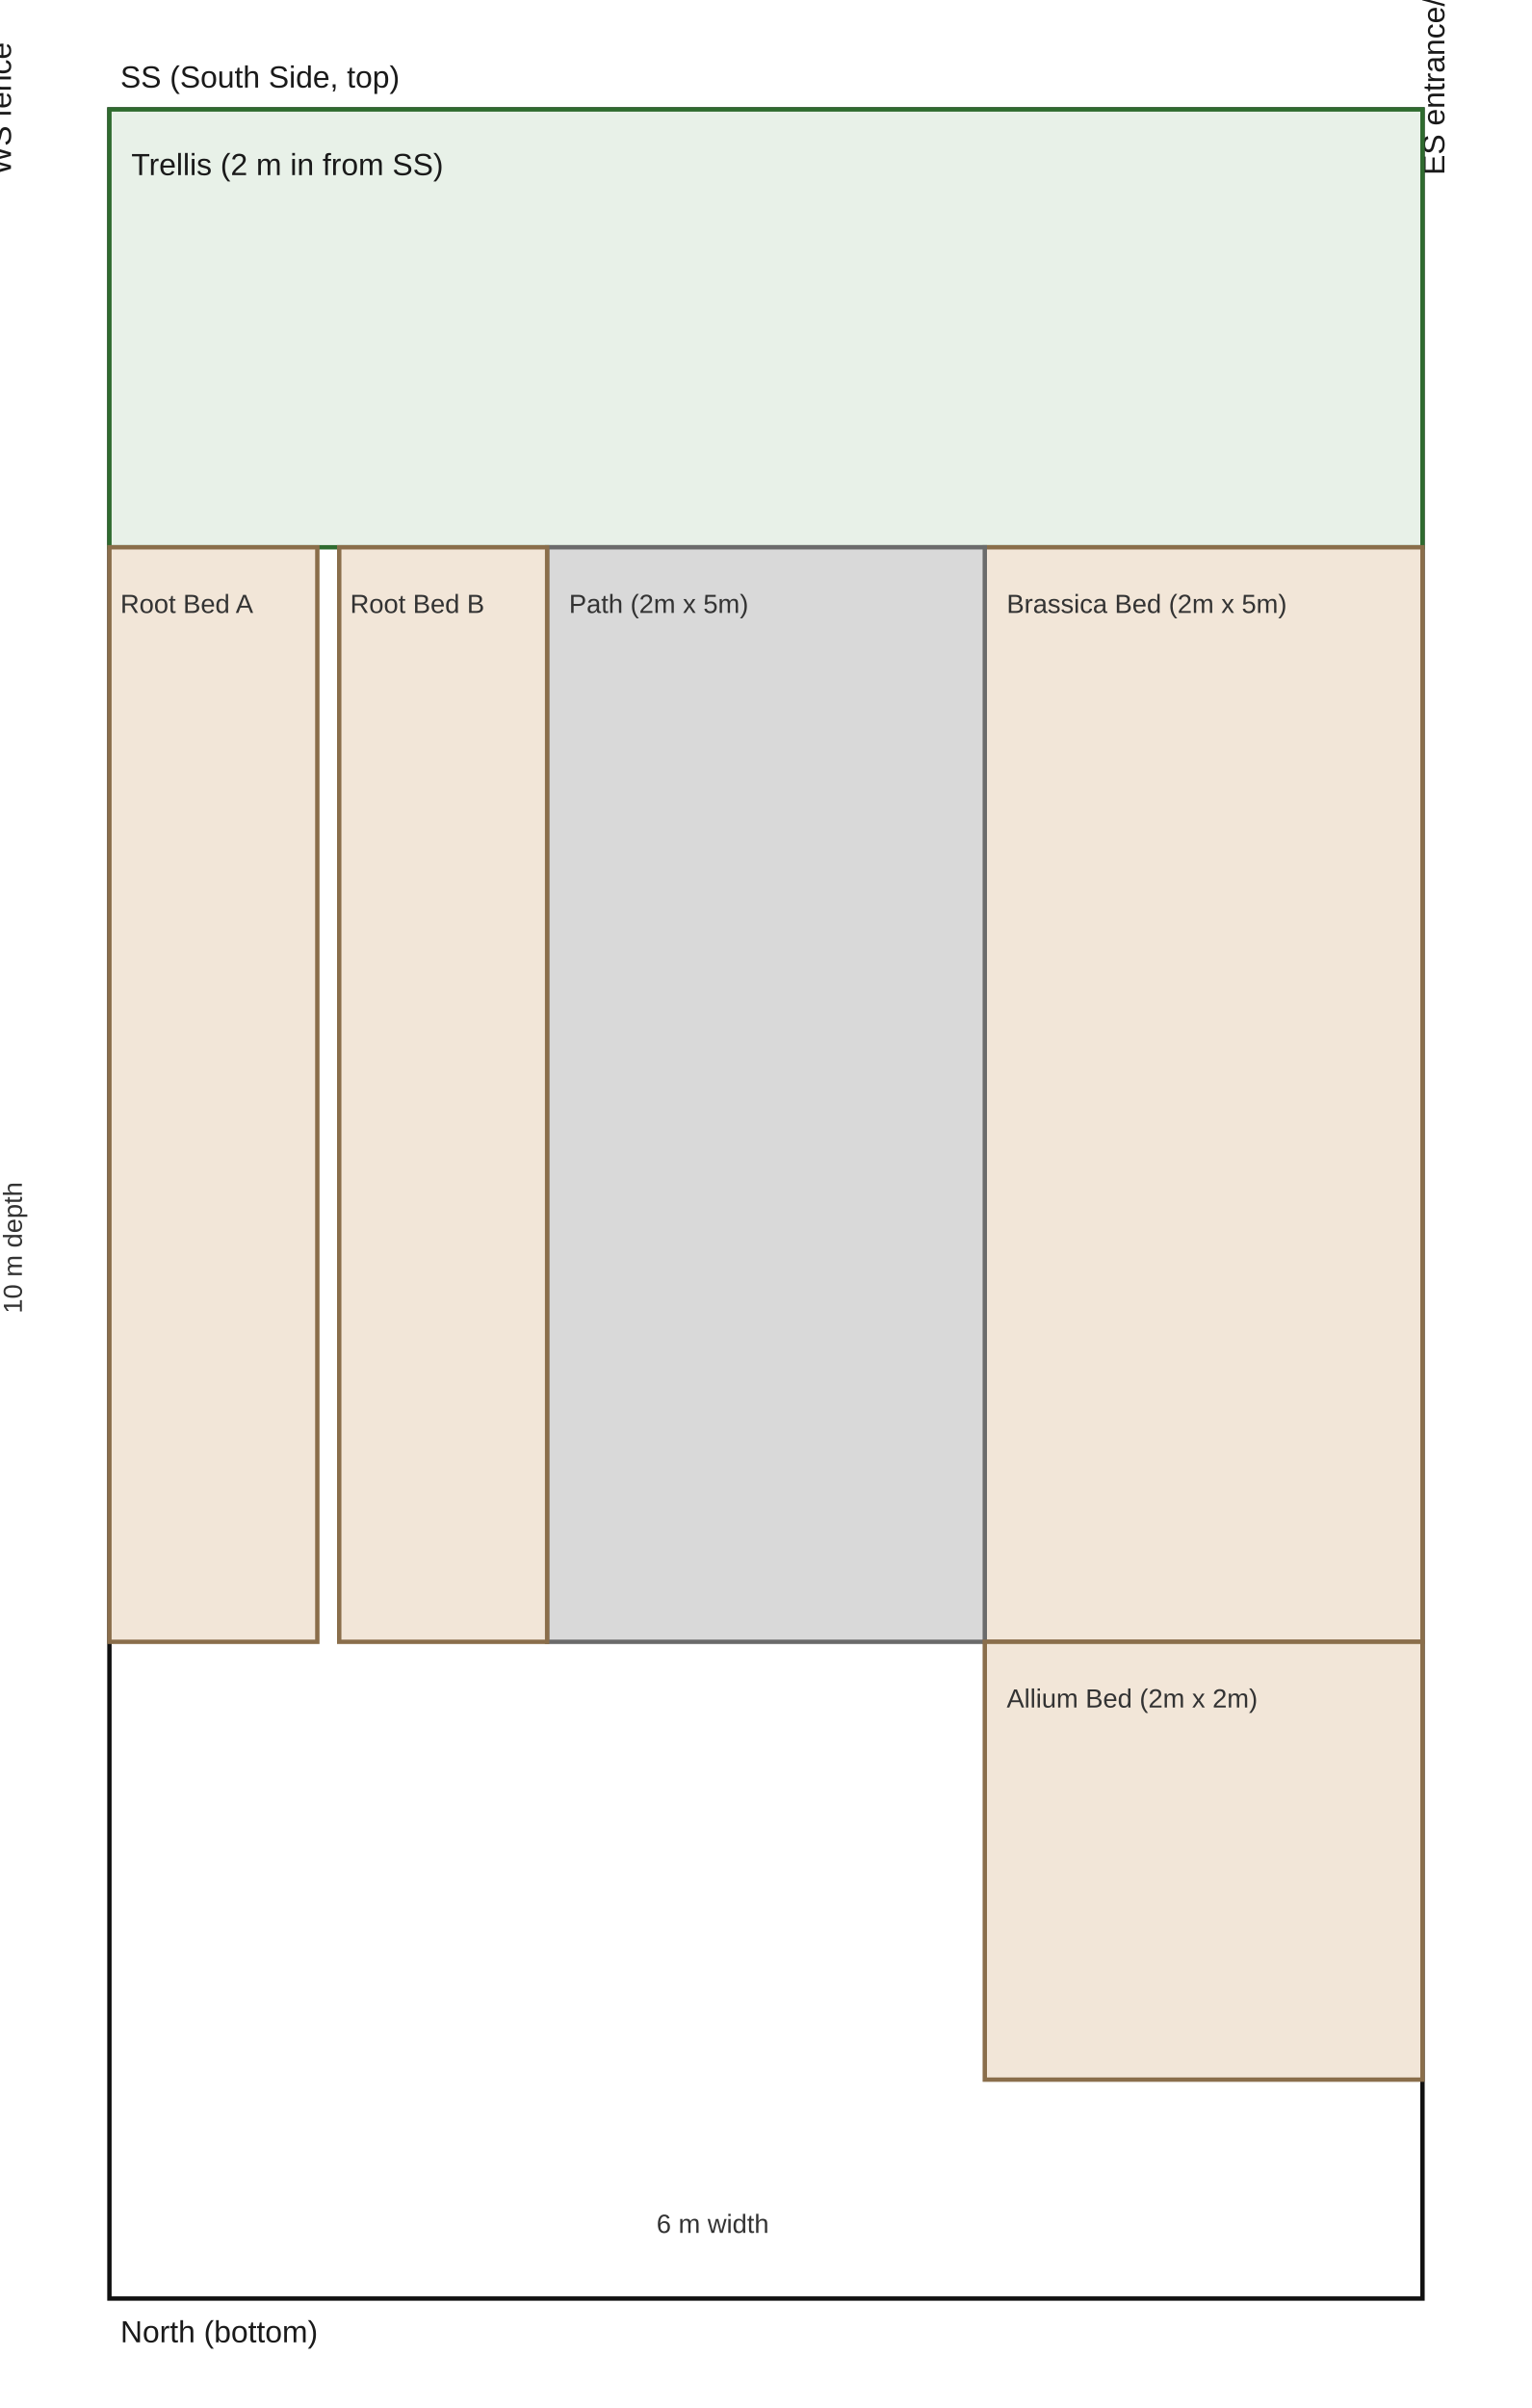
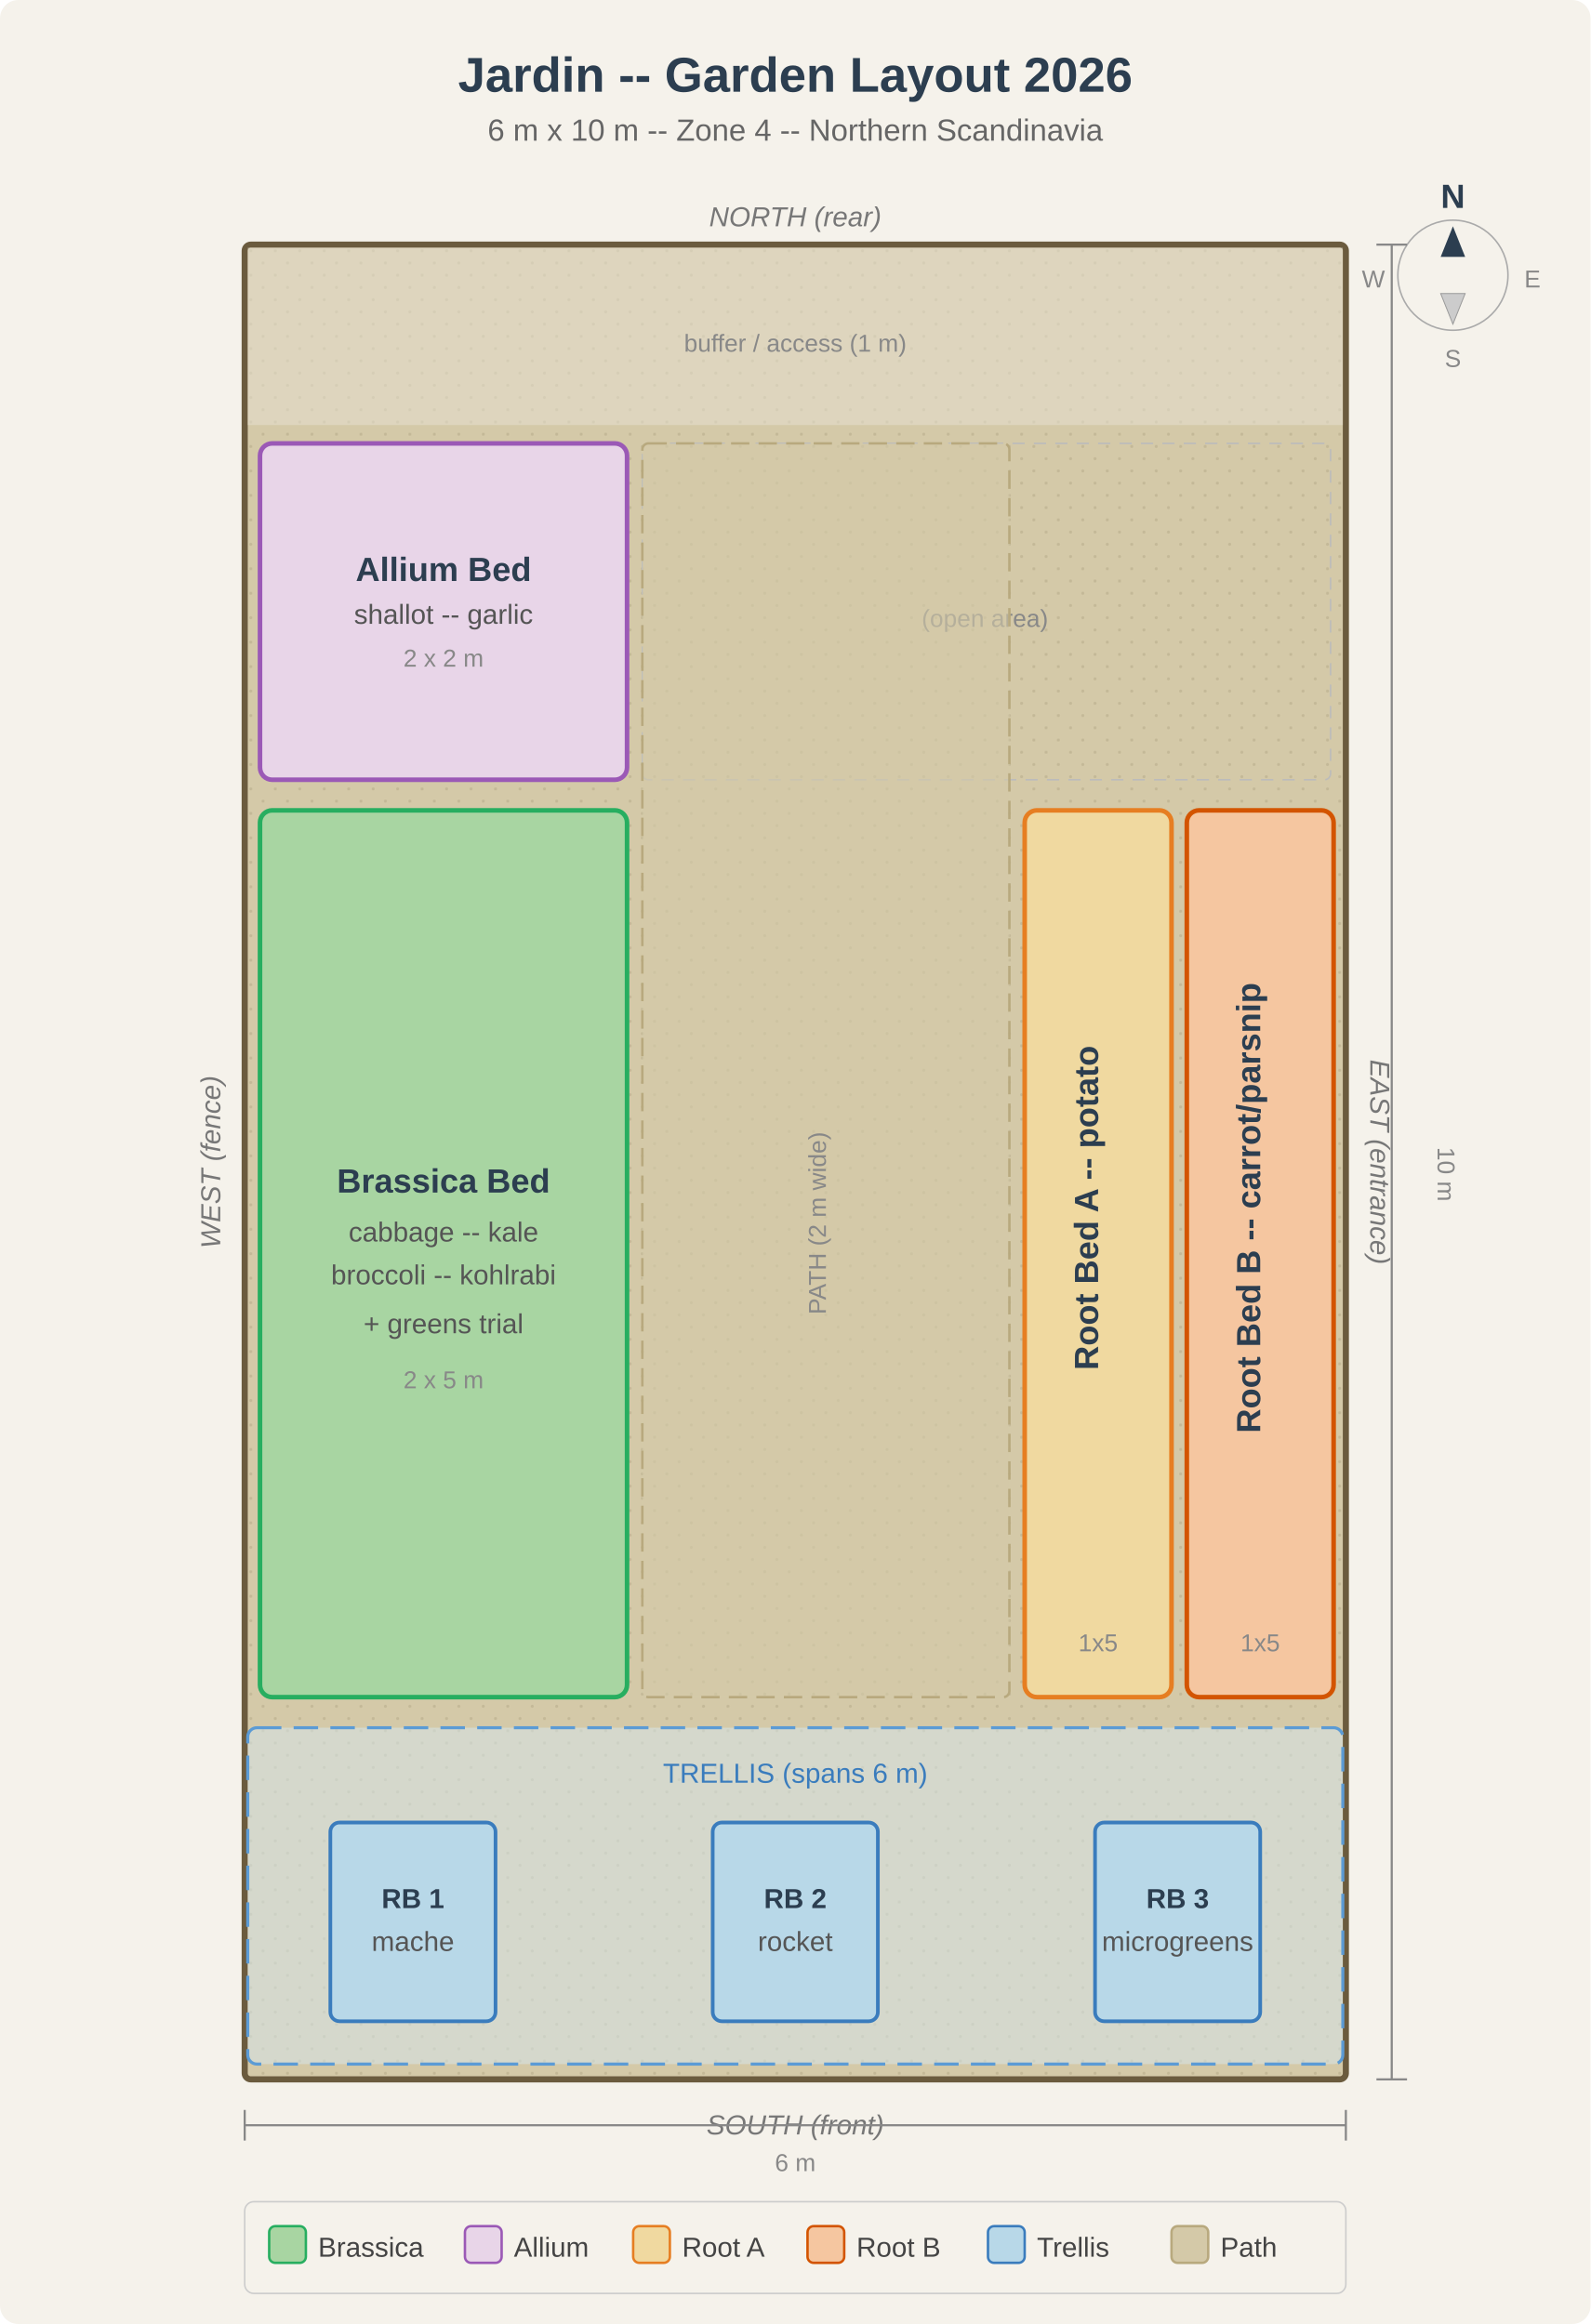
- <svg xmlns="http://www.w3.org/2000/svg" width="700" height="1100" viewBox="0 0 700 1100">
-   <style>
-     .label { font: 14px Arial, sans-serif; fill: #1a1a1a; }
-     .small { font: 12px Arial, sans-serif; fill: #333; }
-     .frame { fill: none; stroke: #111; stroke-width: 2; }
-     .trellis { fill: #e8f1e8; stroke: #2f6b2f; stroke-width: 2; }
-     .bed { fill: #f2e6d8; stroke: #8a6e4b; stroke-width: 2; }
-     .path { fill: #d9d9d9; stroke: #6b6b6b; stroke-width: 2; }
-   </style>
-   <rect x="50" y="50" width="600" height="1000" class="frame" />
-   <text x="55" y="40" class="label">SS (South Side, top)</text>
-   <text x="55" y="1070" class="label">North (bottom)</text>
-   <text x="5" y="80" class="label" transform="rotate(-90, 5, 80)">WS fence</text>
-   <text x="660" y="80" class="label" transform="rotate(-90, 660, 80)">ES entrance/open</text>
-   <rect x="50" y="50" width="600" height="200" class="trellis" />
-   <text x="60" y="80" class="label">Trellis (2 m in from SS)</text>
-   <rect x="450" y="250" width="200" height="500" class="bed" />
-   <text x="460" y="280" class="small">Brassica Bed (2m x 5m)</text>
-   <rect x="250" y="250" width="200" height="500" class="path" />
-   <text x="260" y="280" class="small">Path (2m x 5m)</text>
-   <rect x="50" y="250" width="95" height="500" class="bed" />
-   <text x="55" y="280" class="small">Root Bed A</text>
-   <rect x="155" y="250" width="95" height="500" class="bed" />
-   <text x="160" y="280" class="small">Root Bed B</text>
-   <rect x="450" y="750" width="200" height="200" class="bed" />
-   <text x="460" y="780" class="small">Allium Bed (2m x 2m)</text>
-   <text x="300" y="1020" class="small">6 m width</text>
-   <text x="10" y="600" class="small" transform="rotate(-90, 10, 600)">10 m depth</text>
+ <svg xmlns="http://www.w3.org/2000/svg" viewBox="0 0 520 760" width="520" height="760" font-family="'Segoe UI', Arial, sans-serif">
+   <defs>
+     <style>
+       .bed-label { font-size: 11px; font-weight: 600; fill: #2c3e50; }
+       .bed-sub { font-size: 9px; fill: #555; }
+       .dim-text { font-size: 8px; fill: #888; }
+       .zone-label { font-size: 9px; fill: #777; font-style: italic; }
+       .title { font-size: 16px; font-weight: 700; fill: #2c3e50; }
+       .subtitle { font-size: 10px; fill: #666; }
+       .compass { font-size: 11px; font-weight: 700; fill: #2c3e50; }
+       .legend-text { font-size: 9px; fill: #444; }
+     </style>
+     <pattern id="path-pattern" x="0" y="0" width="8" height="8" patternUnits="userSpaceOnUse">
+       <rect width="8" height="8" fill="#d4c9a8" />
+       <circle cx="2" cy="2" r="0.5" fill="#c4b998" />
+       <circle cx="6" cy="6" r="0.5" fill="#c4b998" />
+     </pattern>
+   </defs>
+   <rect width="520" height="760" fill="#f5f2eb" rx="6" />
+   <text x="260" y="30" text-anchor="middle" class="title">Jardin -- Garden Layout 2026</text>
+   <text x="260" y="46" text-anchor="middle" class="subtitle">6 m x 10 m -- Zone 4 -- Northern Scandinavia</text>
+   <g transform="translate(475, 90)">
+     <circle cx="0" cy="0" r="18" fill="none" stroke="#aaa" stroke-width="0.5" />
+     <text x="0" y="-22" text-anchor="middle" class="compass">N</text>
+     <polygon points="0,-16 -4,-6 4,-6" fill="#2c3e50" />
+     <polygon points="0,16 -4,6 4,6" fill="#ccc" stroke="#999" stroke-width="0.3" />
+     <text x="0" y="30" text-anchor="middle" class="dim-text">S</text>
+     <text x="-26" y="4" text-anchor="middle" class="dim-text">W</text>
+     <text x="26" y="4" text-anchor="middle" class="dim-text">E</text>
+   </g>
+   <rect x="80" y="80" width="360" height="600" fill="url(#path-pattern)" stroke="#6b5b3e" stroke-width="2" rx="2" />
+   <text x="260" y="74" text-anchor="middle" class="zone-label">NORTH (rear)</text>
+   <text x="260" y="698" text-anchor="middle" class="zone-label">SOUTH (front)</text>
+   <text x="72" y="380" text-anchor="middle" class="zone-label" transform="rotate(-90, 72, 380)">WEST (fence)</text>
+   <text x="448" y="380" text-anchor="middle" class="zone-label" transform="rotate(90, 448, 380)">EAST (entrance)</text>
+   <rect x="81" y="81" width="358" height="58" fill="#e8e2d4" fill-opacity="0.5" />
+   <text x="260" y="115" text-anchor="middle" class="dim-text">buffer / access (1 m)</text>
+   <rect x="85" y="145" width="120" height="110" fill="#e8d5e8" stroke="#9b59b6" stroke-width="1.5" rx="4" />
+   <text x="145" y="190" text-anchor="middle" class="bed-label">Allium Bed</text>
+   <text x="145" y="204" text-anchor="middle" class="bed-sub">shallot -- garlic</text>
+   <text x="145" y="218" text-anchor="middle" class="dim-text">2 x 2 m</text>
+   <rect x="210" y="145" width="225" height="110" fill="none" stroke="#bbb" stroke-width="0.5" stroke-dasharray="4,3" rx="2" />
+   <text x="322" y="205" text-anchor="middle" class="dim-text">(open area)</text>
+   <rect x="85" y="265" width="120" height="290" fill="#a8d5a2" stroke="#27ae60" stroke-width="1.5" rx="4" />
+   <text x="145" y="390" text-anchor="middle" class="bed-label">Brassica Bed</text>
+   <text x="145" y="406" text-anchor="middle" class="bed-sub">cabbage -- kale</text>
+   <text x="145" y="420" text-anchor="middle" class="bed-sub">broccoli -- kohlrabi</text>
+   <text x="145" y="436" text-anchor="middle" class="bed-sub">+ greens trial</text>
+   <text x="145" y="454" text-anchor="middle" class="dim-text">2 x 5 m</text>
+   <rect x="210" y="145" width="120" height="410" fill="#d4c9a8" fill-opacity="0.6" stroke="#b8a97e" stroke-width="0.8" stroke-dasharray="6,3" rx="2" />
+   <text x="270" y="400" text-anchor="middle" class="dim-text" transform="rotate(-90, 270, 400)">PATH (2 m wide)</text>
+   <rect x="335" y="265" width="48" height="290" fill="#f0d9a0" stroke="#e67e22" stroke-width="1.5" rx="4" />
+   <text x="359" y="395" text-anchor="middle" class="bed-label" transform="rotate(-90, 359, 395)">Root Bed A -- potato</text>
+   <text x="359" y="540" text-anchor="middle" class="dim-text">1x5</text>
+   <rect x="388" y="265" width="48" height="290" fill="#f5c6a0" stroke="#d35400" stroke-width="1.5" rx="4" />
+   <text x="412" y="395" text-anchor="middle" class="bed-label" transform="rotate(-90, 412, 395)">Root Bed B -- carrot/parsnip</text>
+   <text x="412" y="540" text-anchor="middle" class="dim-text">1x5</text>
+   <rect x="81" y="565" width="358" height="110" fill="#d6e8f0" fill-opacity="0.5" stroke="#5b9bd5" stroke-width="1" stroke-dasharray="8,4" rx="3" />
+   <text x="260" y="583" text-anchor="middle" class="bed-sub" style="fill:#3a7cbd;">TRELLIS (spans 6 m)</text>
+   <rect x="108" y="596" width="54" height="65" fill="#b8d8e8" stroke="#3a7cbd" stroke-width="1.2" rx="3" />
+   <text x="135" y="624" text-anchor="middle" class="bed-label" style="font-size:9px;">RB 1</text>
+   <text x="135" y="638" text-anchor="middle" class="bed-sub">mache</text>
+   <rect x="233" y="596" width="54" height="65" fill="#b8d8e8" stroke="#3a7cbd" stroke-width="1.2" rx="3" />
+   <text x="260" y="624" text-anchor="middle" class="bed-label" style="font-size:9px;">RB 2</text>
+   <text x="260" y="638" text-anchor="middle" class="bed-sub">rocket</text>
+   <rect x="358" y="596" width="54" height="65" fill="#b8d8e8" stroke="#3a7cbd" stroke-width="1.2" rx="3" />
+   <text x="385" y="624" text-anchor="middle" class="bed-label" style="font-size:9px;">RB 3</text>
+   <text x="385" y="638" text-anchor="middle" class="bed-sub">microgreens</text>
+   <line x1="80" y1="695" x2="440" y2="695" stroke="#888" stroke-width="0.7" />
+   <line x1="80" y1="690" x2="80" y2="700" stroke="#888" stroke-width="0.7" />
+   <line x1="440" y1="690" x2="440" y2="700" stroke="#888" stroke-width="0.7" />
+   <text x="260" y="710" text-anchor="middle" class="dim-text">6 m</text>
+   <line x1="455" y1="80" x2="455" y2="680" stroke="#888" stroke-width="0.7" />
+   <line x1="450" y1="80" x2="460" y2="80" stroke="#888" stroke-width="0.7" />
+   <line x1="450" y1="680" x2="460" y2="680" stroke="#888" stroke-width="0.7" />
+   <text x="470" y="384" text-anchor="middle" class="dim-text" transform="rotate(90, 470, 384)">10 m</text>
+   <g transform="translate(80, 720)">
+     <rect x="0" y="0" width="360" height="30" fill="#f5f2eb" stroke="#ccc" stroke-width="0.5" rx="3" />
+     <rect x="8" y="8" width="12" height="12" fill="#a8d5a2" stroke="#27ae60" stroke-width="0.8" rx="2" />
+     <text x="24" y="18" class="legend-text">Brassica</text>
+     <rect x="72" y="8" width="12" height="12" fill="#e8d5e8" stroke="#9b59b6" stroke-width="0.8" rx="2" />
+     <text x="88" y="18" class="legend-text">Allium</text>
+     <rect x="127" y="8" width="12" height="12" fill="#f0d9a0" stroke="#e67e22" stroke-width="0.8" rx="2" />
+     <text x="143" y="18" class="legend-text">Root A</text>
+     <rect x="184" y="8" width="12" height="12" fill="#f5c6a0" stroke="#d35400" stroke-width="0.8" rx="2" />
+     <text x="200" y="18" class="legend-text">Root B</text>
+     <rect x="243" y="8" width="12" height="12" fill="#b8d8e8" stroke="#3a7cbd" stroke-width="0.8" rx="2" />
+     <text x="259" y="18" class="legend-text">Trellis</text>
+     <rect x="303" y="8" width="12" height="12" fill="#d4c9a8" stroke="#b8a97e" stroke-width="0.8" rx="2" />
+     <text x="319" y="18" class="legend-text">Path</text>
+   </g>
</svg>
